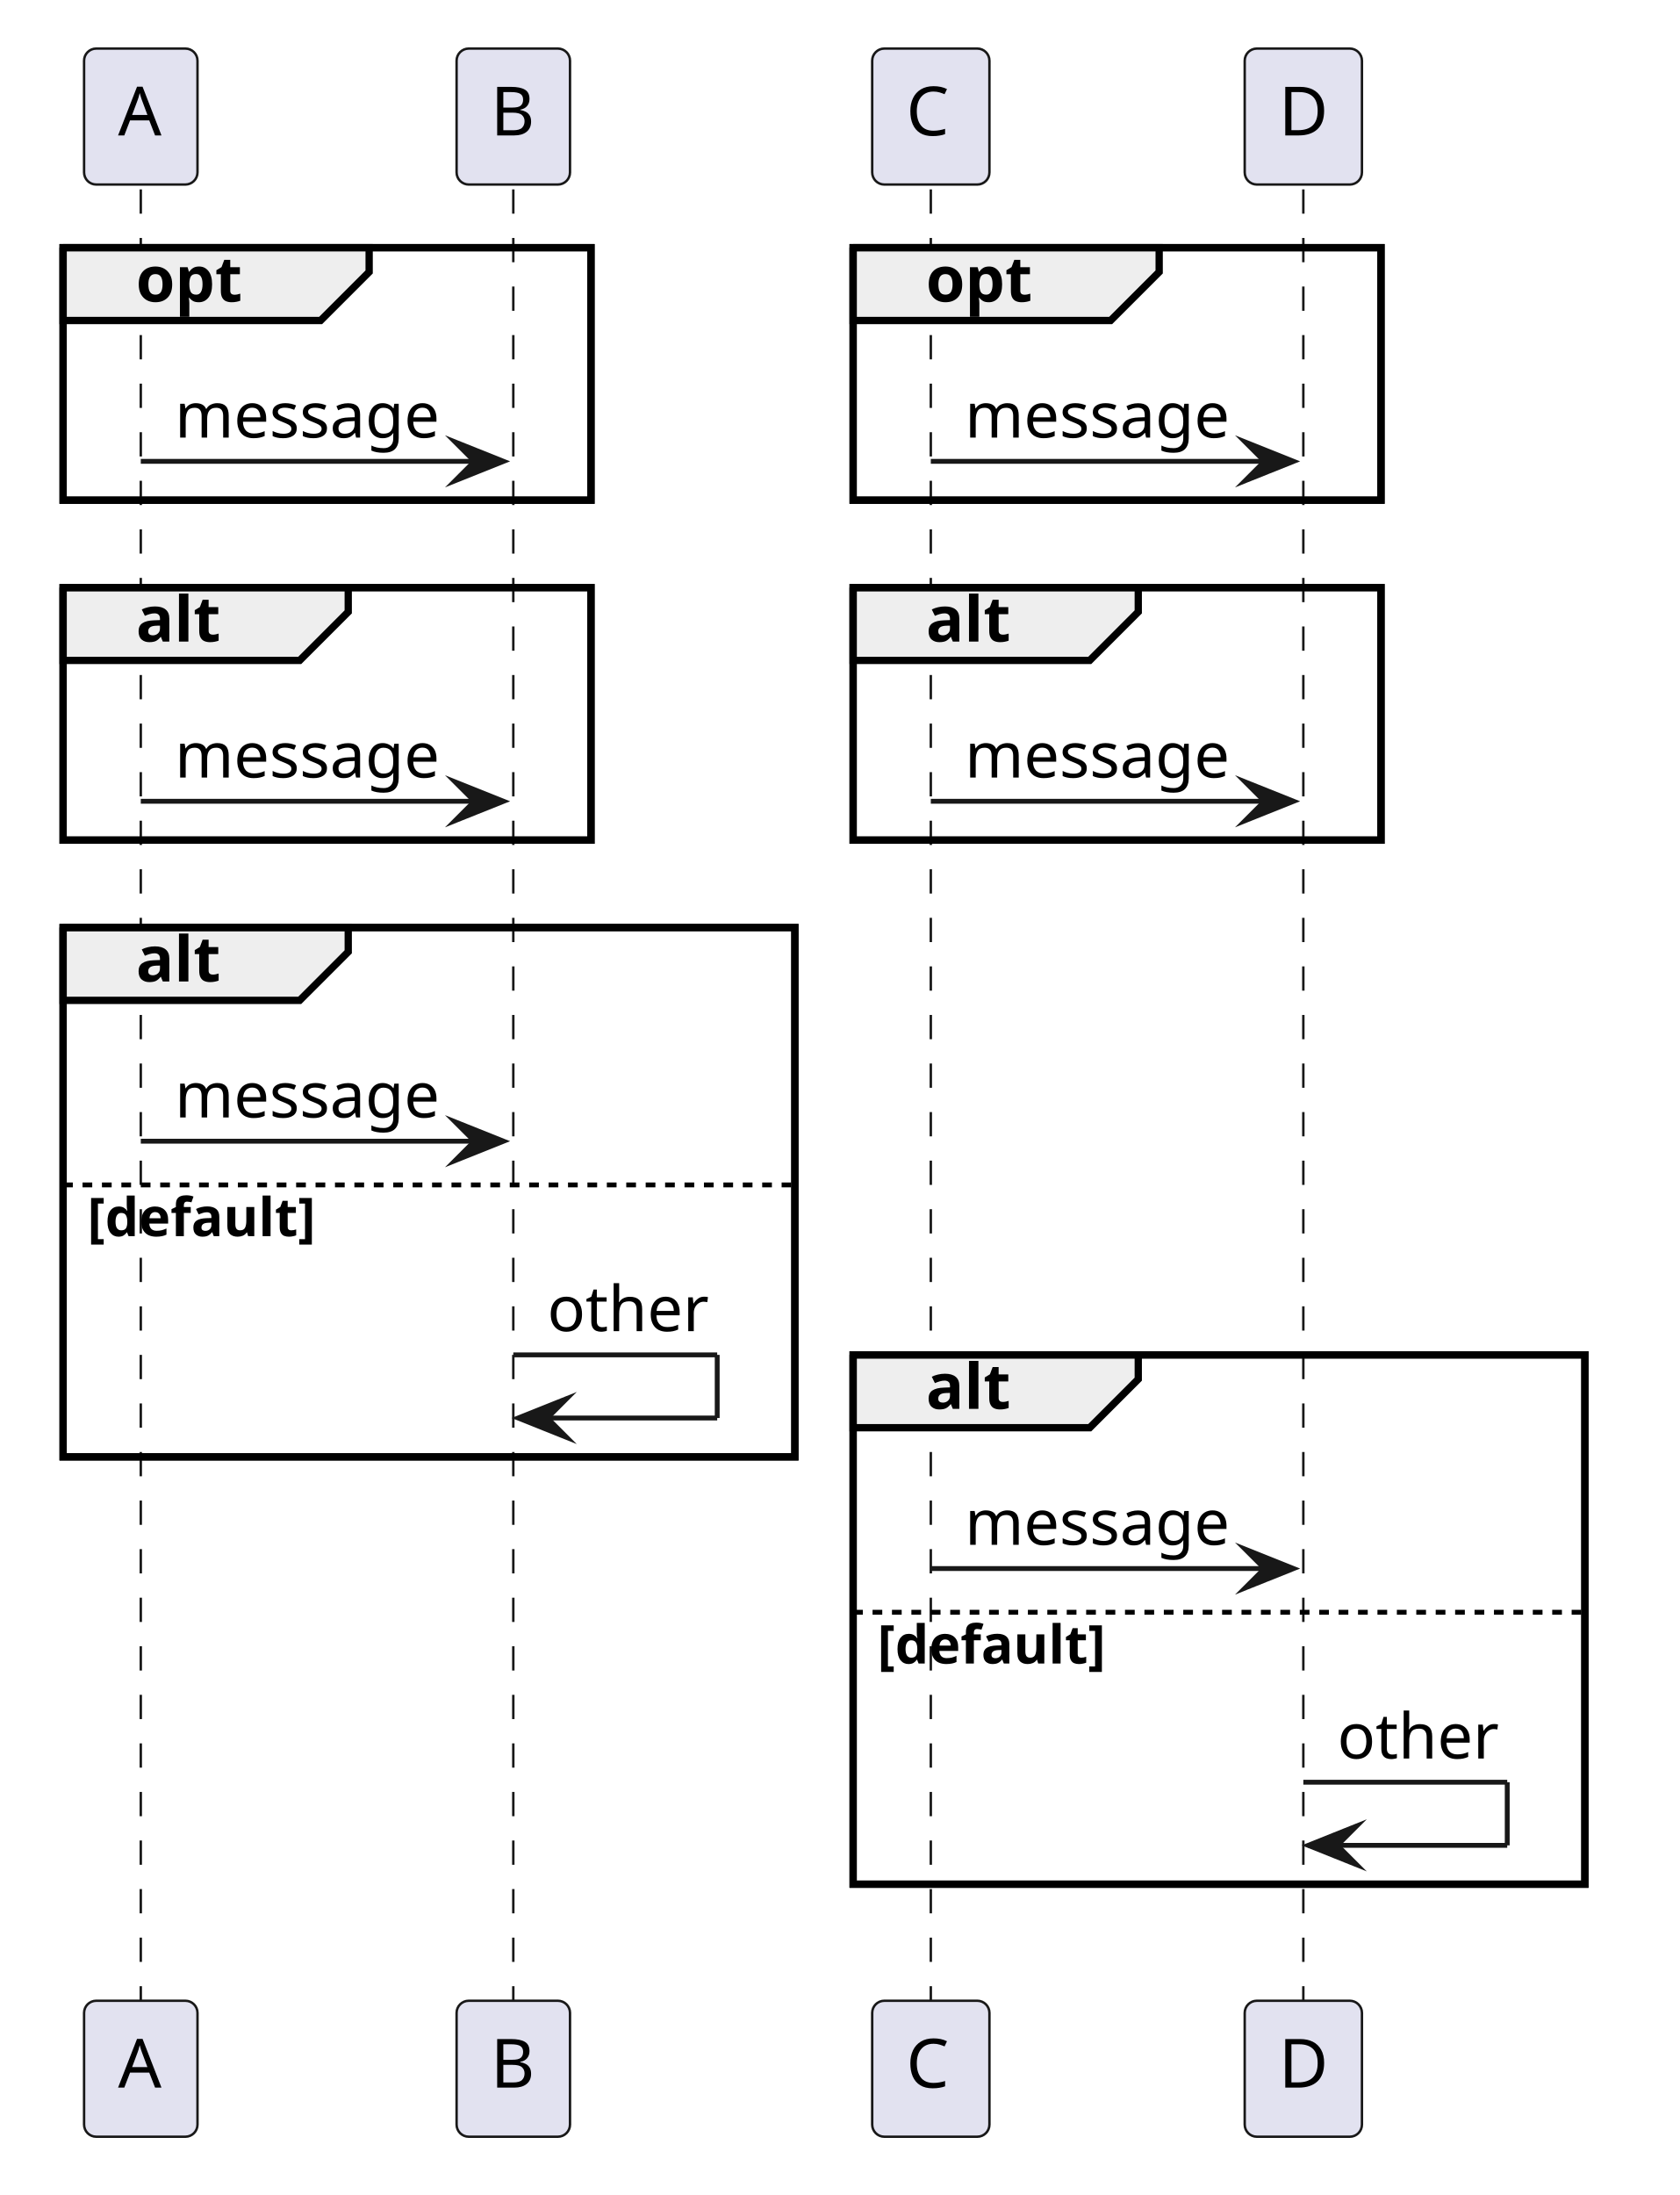
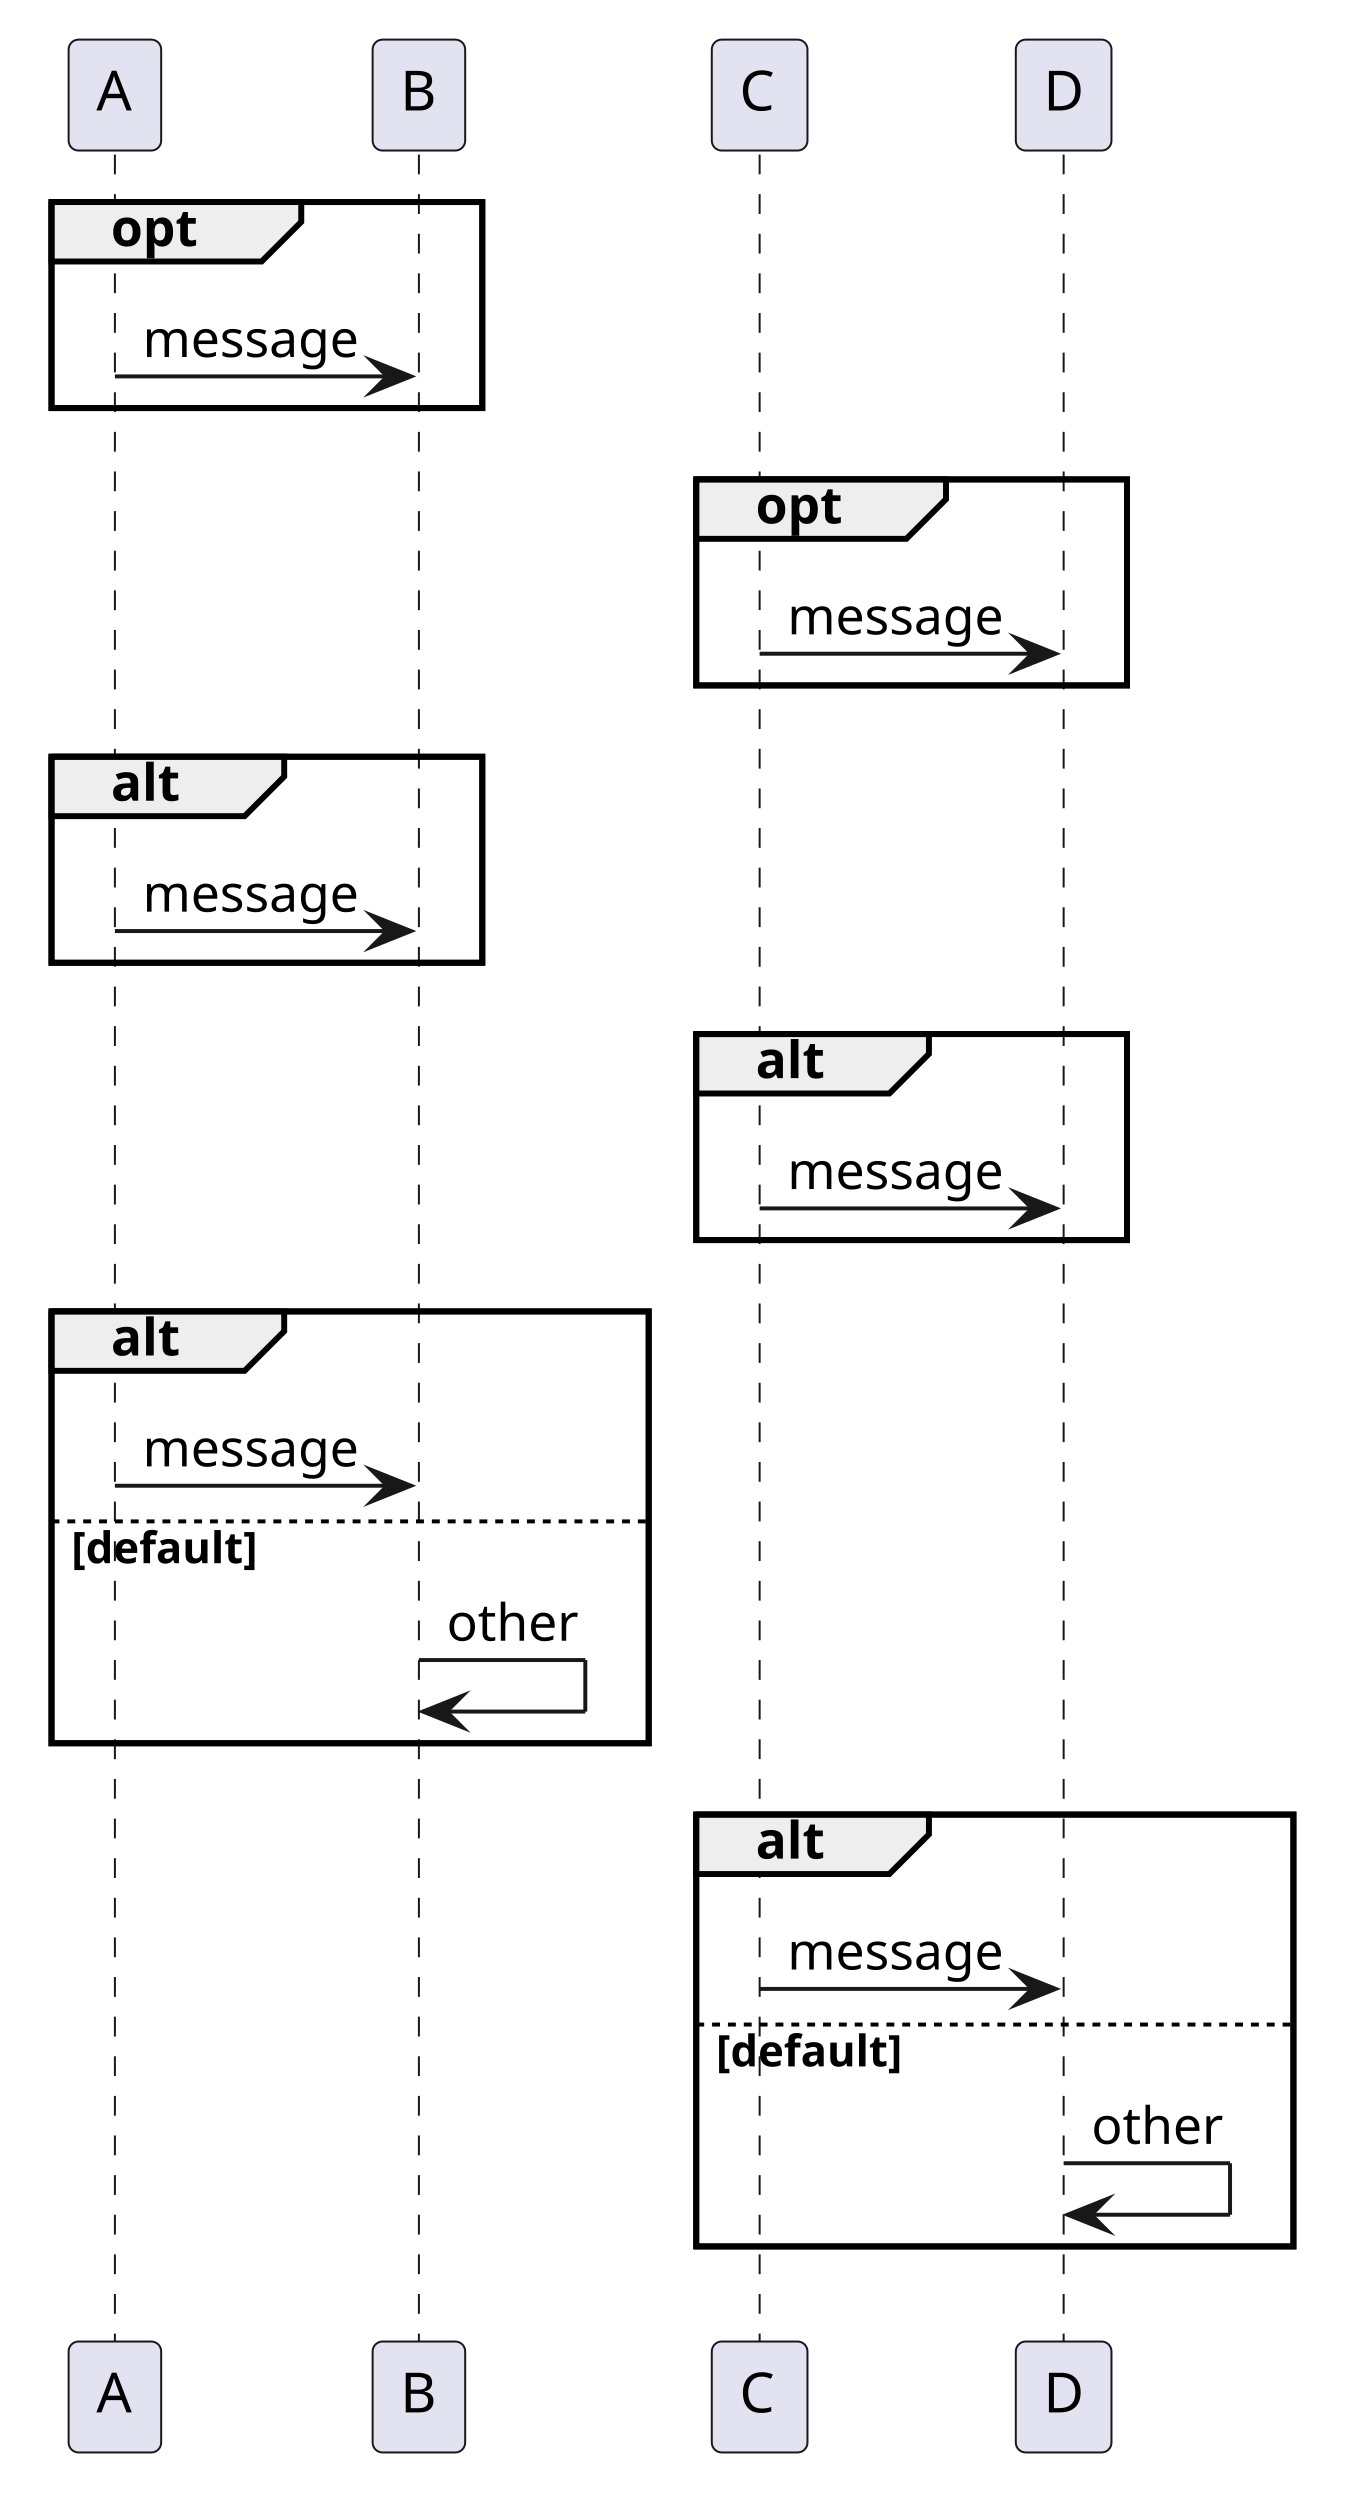
- <svg xmlns="http://www.w3.org/2000/svg" version="1.1" data-diagram-type="SEQUENCE" style="width:346px;height:452px;background:#FFFFFF;" width="346px" height="452px" viewBox="0 0 346 452" zoomAndPan="magnify" preserveAspectRatio="none" contentStyleType="text/css">
+ <svg xmlns="http://www.w3.org/2000/svg" version="1.1" data-diagram-type="SEQUENCE" style="width:346px;height:631px;background:#FFFFFF;" width="346px" height="631px" viewBox="0 0 346 631" zoomAndPan="magnify" preserveAspectRatio="none" contentStyleType="text/css">
  <defs />
  <g font-family="sans-serif" lengthAdjust="spacing">
    <rect x="13" y="51" width="108.731" height="52" fill="none" style="stroke:#000;stroke-width:1.5;" />
-     <rect x="175.731" y="51" width="108.731" height="52" fill="none" style="stroke:#000;stroke-width:1.5;" />
-     <rect x="13" y="121" width="108.731" height="52" fill="none" style="stroke:#000;stroke-width:1.5;" />
    <rect x="175.731" y="121" width="108.731" height="52" fill="none" style="stroke:#000;stroke-width:1.5;" />
-     <rect x="13" y="191" width="150.731" height="109" fill="none" style="stroke:#000;stroke-width:1.5;" />
-     <rect x="175.731" y="279" width="150.731" height="109" fill="none" style="stroke:#000;stroke-width:1.5;" />
+     <rect x="13" y="191" width="108.731" height="52" fill="none" style="stroke:#000;stroke-width:1.5;" />
+     <rect x="175.731" y="261" width="108.731" height="52" fill="none" style="stroke:#000;stroke-width:1.5;" />
+     <rect x="13" y="331" width="150.731" height="109" fill="none" style="stroke:#000;stroke-width:1.5;" />
+     <rect x="175.731" y="458" width="150.731" height="109" fill="none" style="stroke:#000;stroke-width:1.5;" />
    <g>
-       <rect x="25.5" y="39" width="8" height="373" fill="#000" fill-opacity="0" />
-       <line x1="29" y1="39" x2="29" y2="412" style="stroke:#181818;stroke-width:0.5;stroke-dasharray:5,5;" />
+       <rect x="25.5" y="39" width="8" height="552" fill="#000" fill-opacity="0" />
+       <line x1="29" y1="39" x2="29" y2="591" style="stroke:#181818;stroke-width:0.5;stroke-dasharray:5,5;" />
    </g>
    <g>
-       <rect x="102.231" y="39" width="8" height="373" fill="#000" fill-opacity="0" />
-       <line x1="105.731" y1="39" x2="105.731" y2="412" style="stroke:#181818;stroke-width:0.5;stroke-dasharray:5,5;" />
+       <rect x="102.231" y="39" width="8" height="552" fill="#000" fill-opacity="0" />
+       <line x1="105.731" y1="39" x2="105.731" y2="591" style="stroke:#181818;stroke-width:0.5;stroke-dasharray:5,5;" />
    </g>
    <g>
-       <rect x="188.231" y="39" width="8" height="373" fill="#000" fill-opacity="0" />
-       <line x1="191.731" y1="39" x2="191.731" y2="412" style="stroke:#181818;stroke-width:0.5;stroke-dasharray:5,5;" />
+       <rect x="188.231" y="39" width="8" height="552" fill="#000" fill-opacity="0" />
+       <line x1="191.731" y1="39" x2="191.731" y2="591" style="stroke:#181818;stroke-width:0.5;stroke-dasharray:5,5;" />
    </g>
    <g>
-       <rect x="264.963" y="39" width="8" height="373" fill="#000" fill-opacity="0" />
-       <line x1="268.463" y1="39" x2="268.463" y2="412" style="stroke:#181818;stroke-width:0.5;stroke-dasharray:5,5;" />
+       <rect x="264.963" y="39" width="8" height="552" fill="#000" fill-opacity="0" />
+       <line x1="268.463" y1="39" x2="268.463" y2="591" style="stroke:#181818;stroke-width:0.5;stroke-dasharray:5,5;" />
    </g>
    <rect x="17.319" y="10" width="23.362" height="28" fill="#E2E2F0" rx="2.5" ry="2.5" style="stroke:#181818;stroke-width:0.5;" />
    <text x="24.319" y="27.889" fill="#000" font-size="14">A</text>
    <rect x="94.05" y="10" width="23.362" height="28" fill="#E2E2F0" rx="2.5" ry="2.5" style="stroke:#181818;stroke-width:0.5;" />
    <text x="101.05" y="27.889" fill="#000" font-size="14">B</text>
    <rect x="179.656" y="10" width="24.15" height="28" fill="#E2E2F0" rx="2.5" ry="2.5" style="stroke:#181818;stroke-width:0.5;" />
    <text x="186.656" y="27.889" fill="#000" font-size="14">C</text>
    <rect x="256.388" y="10" width="24.15" height="28" fill="#E2E2F0" rx="2.5" ry="2.5" style="stroke:#181818;stroke-width:0.5;" />
    <text x="263.388" y="27.889" fill="#000" font-size="14">D</text>
-     <rect x="17.319" y="412" width="23.362" height="28" fill="#E2E2F0" rx="2.5" ry="2.5" style="stroke:#181818;stroke-width:0.5;" />
-     <text x="24.319" y="429.889" fill="#000" font-size="14">A</text>
-     <rect x="94.05" y="412" width="23.362" height="28" fill="#E2E2F0" rx="2.5" ry="2.5" style="stroke:#181818;stroke-width:0.5;" />
-     <text x="101.05" y="429.889" fill="#000" font-size="14">B</text>
-     <rect x="179.656" y="412" width="24.15" height="28" fill="#E2E2F0" rx="2.5" ry="2.5" style="stroke:#181818;stroke-width:0.5;" />
-     <text x="186.656" y="429.889" fill="#000" font-size="14">C</text>
-     <rect x="256.388" y="412" width="24.15" height="28" fill="#E2E2F0" rx="2.5" ry="2.5" style="stroke:#181818;stroke-width:0.5;" />
-     <text x="263.388" y="429.889" fill="#000" font-size="14">D</text>
+     <rect x="17.319" y="591" width="23.362" height="28" fill="#E2E2F0" rx="2.5" ry="2.5" style="stroke:#181818;stroke-width:0.5;" />
+     <text x="24.319" y="608.889" fill="#000" font-size="14">A</text>
+     <rect x="94.05" y="591" width="23.362" height="28" fill="#E2E2F0" rx="2.5" ry="2.5" style="stroke:#181818;stroke-width:0.5;" />
+     <text x="101.05" y="608.889" fill="#000" font-size="14">B</text>
+     <rect x="179.656" y="591" width="24.15" height="28" fill="#E2E2F0" rx="2.5" ry="2.5" style="stroke:#181818;stroke-width:0.5;" />
+     <text x="186.656" y="608.889" fill="#000" font-size="14">C</text>
+     <rect x="256.388" y="591" width="24.15" height="28" fill="#E2E2F0" rx="2.5" ry="2.5" style="stroke:#181818;stroke-width:0.5;" />
+     <text x="263.388" y="608.889" fill="#000" font-size="14">D</text>
    <path d="M13,51 L76.038,51 L76.038,56 L66.038,66 L13,66 L13,51" fill="#EEE" style="stroke:#000;stroke-width:1.5;" />
    <rect x="13" y="51" width="108.731" height="52" fill="none" style="stroke:#000;stroke-width:1.5;" />
    <text x="28" y="62.111" fill="#000" font-size="13" textLength="18.038" font-weight="700">opt</text>
    <polygon points="93.731,91,103.731,95,93.731,99,97.731,95" fill="#181818" style="stroke:#181818;stroke-width:1;stroke-linejoin:miter;stroke-miterlimit:10;" />
    <line x1="29" y1="95" x2="99.731" y2="95" style="stroke:#181818;stroke-width:1;" />
    <text x="36" y="90.111" fill="#000" font-size="13" textLength="52.731">message</text>
-     <path d="M175.731,51 L238.769,51 L238.769,56 L228.769,66 L175.731,66 L175.731,51" fill="#EEE" style="stroke:#000;stroke-width:1.5;" />
-     <rect x="175.731" y="51" width="108.731" height="52" fill="none" style="stroke:#000;stroke-width:1.5;" />
-     <text x="190.731" y="62.111" fill="#000" font-size="13" textLength="18.038" font-weight="700">opt</text>
-     <polygon points="256.463,91,266.463,95,256.463,99,260.463,95" fill="#181818" style="stroke:#181818;stroke-width:1;stroke-linejoin:miter;stroke-miterlimit:10;" />
-     <line x1="191.731" y1="95" x2="262.463" y2="95" style="stroke:#181818;stroke-width:1;" />
-     <text x="198.731" y="90.111" fill="#000" font-size="13" textLength="52.731">message</text>
-     <path d="M13,121 L71.731,121 L71.731,126 L61.731,136 L13,136 L13,121" fill="#EEE" style="stroke:#000;stroke-width:1.5;" />
-     <rect x="13" y="121" width="108.731" height="52" fill="none" style="stroke:#000;stroke-width:1.5;" />
-     <text x="28" y="132.111" fill="#000" font-size="13" textLength="13.731" font-weight="700">alt</text>
-     <polygon points="93.731,161,103.731,165,93.731,169,97.731,165" fill="#181818" style="stroke:#181818;stroke-width:1;stroke-linejoin:miter;stroke-miterlimit:10;" />
-     <line x1="29" y1="165" x2="99.731" y2="165" style="stroke:#181818;stroke-width:1;" />
-     <text x="36" y="160.111" fill="#000" font-size="13" textLength="52.731">message</text>
-     <path d="M175.731,121 L234.463,121 L234.463,126 L224.463,136 L175.731,136 L175.731,121" fill="#EEE" style="stroke:#000;stroke-width:1.5;" />
+     <path d="M175.731,121 L238.769,121 L238.769,126 L228.769,136 L175.731,136 L175.731,121" fill="#EEE" style="stroke:#000;stroke-width:1.5;" />
    <rect x="175.731" y="121" width="108.731" height="52" fill="none" style="stroke:#000;stroke-width:1.5;" />
-     <text x="190.731" y="132.111" fill="#000" font-size="13" textLength="13.731" font-weight="700">alt</text>
+     <text x="190.731" y="132.111" fill="#000" font-size="13" textLength="18.038" font-weight="700">opt</text>
    <polygon points="256.463,161,266.463,165,256.463,169,260.463,165" fill="#181818" style="stroke:#181818;stroke-width:1;stroke-linejoin:miter;stroke-miterlimit:10;" />
    <line x1="191.731" y1="165" x2="262.463" y2="165" style="stroke:#181818;stroke-width:1;" />
    <text x="198.731" y="160.111" fill="#000" font-size="13" textLength="52.731">message</text>
    <path d="M13,191 L71.731,191 L71.731,196 L61.731,206 L13,206 L13,191" fill="#EEE" style="stroke:#000;stroke-width:1.5;" />
-     <rect x="13" y="191" width="150.731" height="109" fill="none" style="stroke:#000;stroke-width:1.5;" />
+     <rect x="13" y="191" width="108.731" height="52" fill="none" style="stroke:#000;stroke-width:1.5;" />
    <text x="28" y="202.111" fill="#000" font-size="13" textLength="13.731" font-weight="700">alt</text>
    <polygon points="93.731,231,103.731,235,93.731,239,97.731,235" fill="#181818" style="stroke:#181818;stroke-width:1;stroke-linejoin:miter;stroke-miterlimit:10;" />
    <line x1="29" y1="235" x2="99.731" y2="235" style="stroke:#181818;stroke-width:1;" />
    <text x="36" y="230.111" fill="#000" font-size="13" textLength="52.731">message</text>
-     <line x1="13" y1="244" x2="163.731" y2="244" style="stroke:#000;stroke-width:1;stroke-dasharray:2,2;" />
-     <text x="18" y="254.556" fill="#000" font-size="11" textLength="39.05" font-weight="700">[default]</text>
-     <line x1="105.731" y1="279" x2="147.731" y2="279" style="stroke:#181818;stroke-width:1;" />
-     <line x1="147.731" y1="279" x2="147.731" y2="292" style="stroke:#181818;stroke-width:1;" />
-     <line x1="106.731" y1="292" x2="147.731" y2="292" style="stroke:#181818;stroke-width:1;" />
-     <polygon points="116.731,288,106.731,292,116.731,296,112.731,292" fill="#181818" style="stroke:#181818;stroke-width:1;stroke-linejoin:miter;stroke-miterlimit:10;" />
-     <text x="112.731" y="274.111" fill="#000" font-size="13" textLength="29.575">other</text>
-     <path d="M175.731,279 L234.463,279 L234.463,284 L224.463,294 L175.731,294 L175.731,279" fill="#EEE" style="stroke:#000;stroke-width:1.5;" />
-     <rect x="175.731" y="279" width="150.731" height="109" fill="none" style="stroke:#000;stroke-width:1.5;" />
-     <text x="190.731" y="290.111" fill="#000" font-size="13" textLength="13.731" font-weight="700">alt</text>
-     <polygon points="256.463,319,266.463,323,256.463,327,260.463,323" fill="#181818" style="stroke:#181818;stroke-width:1;stroke-linejoin:miter;stroke-miterlimit:10;" />
-     <line x1="191.731" y1="323" x2="262.463" y2="323" style="stroke:#181818;stroke-width:1;" />
-     <text x="198.731" y="318.111" fill="#000" font-size="13" textLength="52.731">message</text>
-     <line x1="175.731" y1="332" x2="326.463" y2="332" style="stroke:#000;stroke-width:1;stroke-dasharray:2,2;" />
-     <text x="180.731" y="342.556" fill="#000" font-size="11" textLength="39.05" font-weight="700">[default]</text>
-     <line x1="268.463" y1="367" x2="310.463" y2="367" style="stroke:#181818;stroke-width:1;" />
-     <line x1="310.463" y1="367" x2="310.463" y2="380" style="stroke:#181818;stroke-width:1;" />
-     <line x1="269.463" y1="380" x2="310.463" y2="380" style="stroke:#181818;stroke-width:1;" />
-     <polygon points="279.463,376,269.463,380,279.463,384,275.463,380" fill="#181818" style="stroke:#181818;stroke-width:1;stroke-linejoin:miter;stroke-miterlimit:10;" />
-     <text x="275.463" y="362.111" fill="#000" font-size="13" textLength="29.575">other</text>
+     <path d="M175.731,261 L234.463,261 L234.463,266 L224.463,276 L175.731,276 L175.731,261" fill="#EEE" style="stroke:#000;stroke-width:1.5;" />
+     <rect x="175.731" y="261" width="108.731" height="52" fill="none" style="stroke:#000;stroke-width:1.5;" />
+     <text x="190.731" y="272.111" fill="#000" font-size="13" textLength="13.731" font-weight="700">alt</text>
+     <polygon points="256.463,301,266.463,305,256.463,309,260.463,305" fill="#181818" style="stroke:#181818;stroke-width:1;stroke-linejoin:miter;stroke-miterlimit:10;" />
+     <line x1="191.731" y1="305" x2="262.463" y2="305" style="stroke:#181818;stroke-width:1;" />
+     <text x="198.731" y="300.111" fill="#000" font-size="13" textLength="52.731">message</text>
+     <path d="M13,331 L71.731,331 L71.731,336 L61.731,346 L13,346 L13,331" fill="#EEE" style="stroke:#000;stroke-width:1.5;" />
+     <rect x="13" y="331" width="150.731" height="109" fill="none" style="stroke:#000;stroke-width:1.5;" />
+     <text x="28" y="342.111" fill="#000" font-size="13" textLength="13.731" font-weight="700">alt</text>
+     <polygon points="93.731,371,103.731,375,93.731,379,97.731,375" fill="#181818" style="stroke:#181818;stroke-width:1;stroke-linejoin:miter;stroke-miterlimit:10;" />
+     <line x1="29" y1="375" x2="99.731" y2="375" style="stroke:#181818;stroke-width:1;" />
+     <text x="36" y="370.111" fill="#000" font-size="13" textLength="52.731">message</text>
+     <line x1="13" y1="384" x2="163.731" y2="384" style="stroke:#000;stroke-width:1;stroke-dasharray:2,2;" />
+     <text x="18" y="394.556" fill="#000" font-size="11" textLength="39.05" font-weight="700">[default]</text>
+     <line x1="105.731" y1="419" x2="147.731" y2="419" style="stroke:#181818;stroke-width:1;" />
+     <line x1="147.731" y1="419" x2="147.731" y2="432" style="stroke:#181818;stroke-width:1;" />
+     <line x1="106.731" y1="432" x2="147.731" y2="432" style="stroke:#181818;stroke-width:1;" />
+     <polygon points="116.731,428,106.731,432,116.731,436,112.731,432" fill="#181818" style="stroke:#181818;stroke-width:1;stroke-linejoin:miter;stroke-miterlimit:10;" />
+     <text x="112.731" y="414.111" fill="#000" font-size="13" textLength="29.575">other</text>
+     <path d="M175.731,458 L234.463,458 L234.463,463 L224.463,473 L175.731,473 L175.731,458" fill="#EEE" style="stroke:#000;stroke-width:1.5;" />
+     <rect x="175.731" y="458" width="150.731" height="109" fill="none" style="stroke:#000;stroke-width:1.5;" />
+     <text x="190.731" y="469.111" fill="#000" font-size="13" textLength="13.731" font-weight="700">alt</text>
+     <polygon points="256.463,498,266.463,502,256.463,506,260.463,502" fill="#181818" style="stroke:#181818;stroke-width:1;stroke-linejoin:miter;stroke-miterlimit:10;" />
+     <line x1="191.731" y1="502" x2="262.463" y2="502" style="stroke:#181818;stroke-width:1;" />
+     <text x="198.731" y="497.111" fill="#000" font-size="13" textLength="52.731">message</text>
+     <line x1="175.731" y1="511" x2="326.463" y2="511" style="stroke:#000;stroke-width:1;stroke-dasharray:2,2;" />
+     <text x="180.731" y="521.556" fill="#000" font-size="11" textLength="39.05" font-weight="700">[default]</text>
+     <line x1="268.463" y1="546" x2="310.463" y2="546" style="stroke:#181818;stroke-width:1;" />
+     <line x1="310.463" y1="546" x2="310.463" y2="559" style="stroke:#181818;stroke-width:1;" />
+     <line x1="269.463" y1="559" x2="310.463" y2="559" style="stroke:#181818;stroke-width:1;" />
+     <polygon points="279.463,555,269.463,559,279.463,563,275.463,559" fill="#181818" style="stroke:#181818;stroke-width:1;stroke-linejoin:miter;stroke-miterlimit:10;" />
+     <text x="275.463" y="541.111" fill="#000" font-size="13" textLength="29.575">other</text>
  </g>
</svg>
